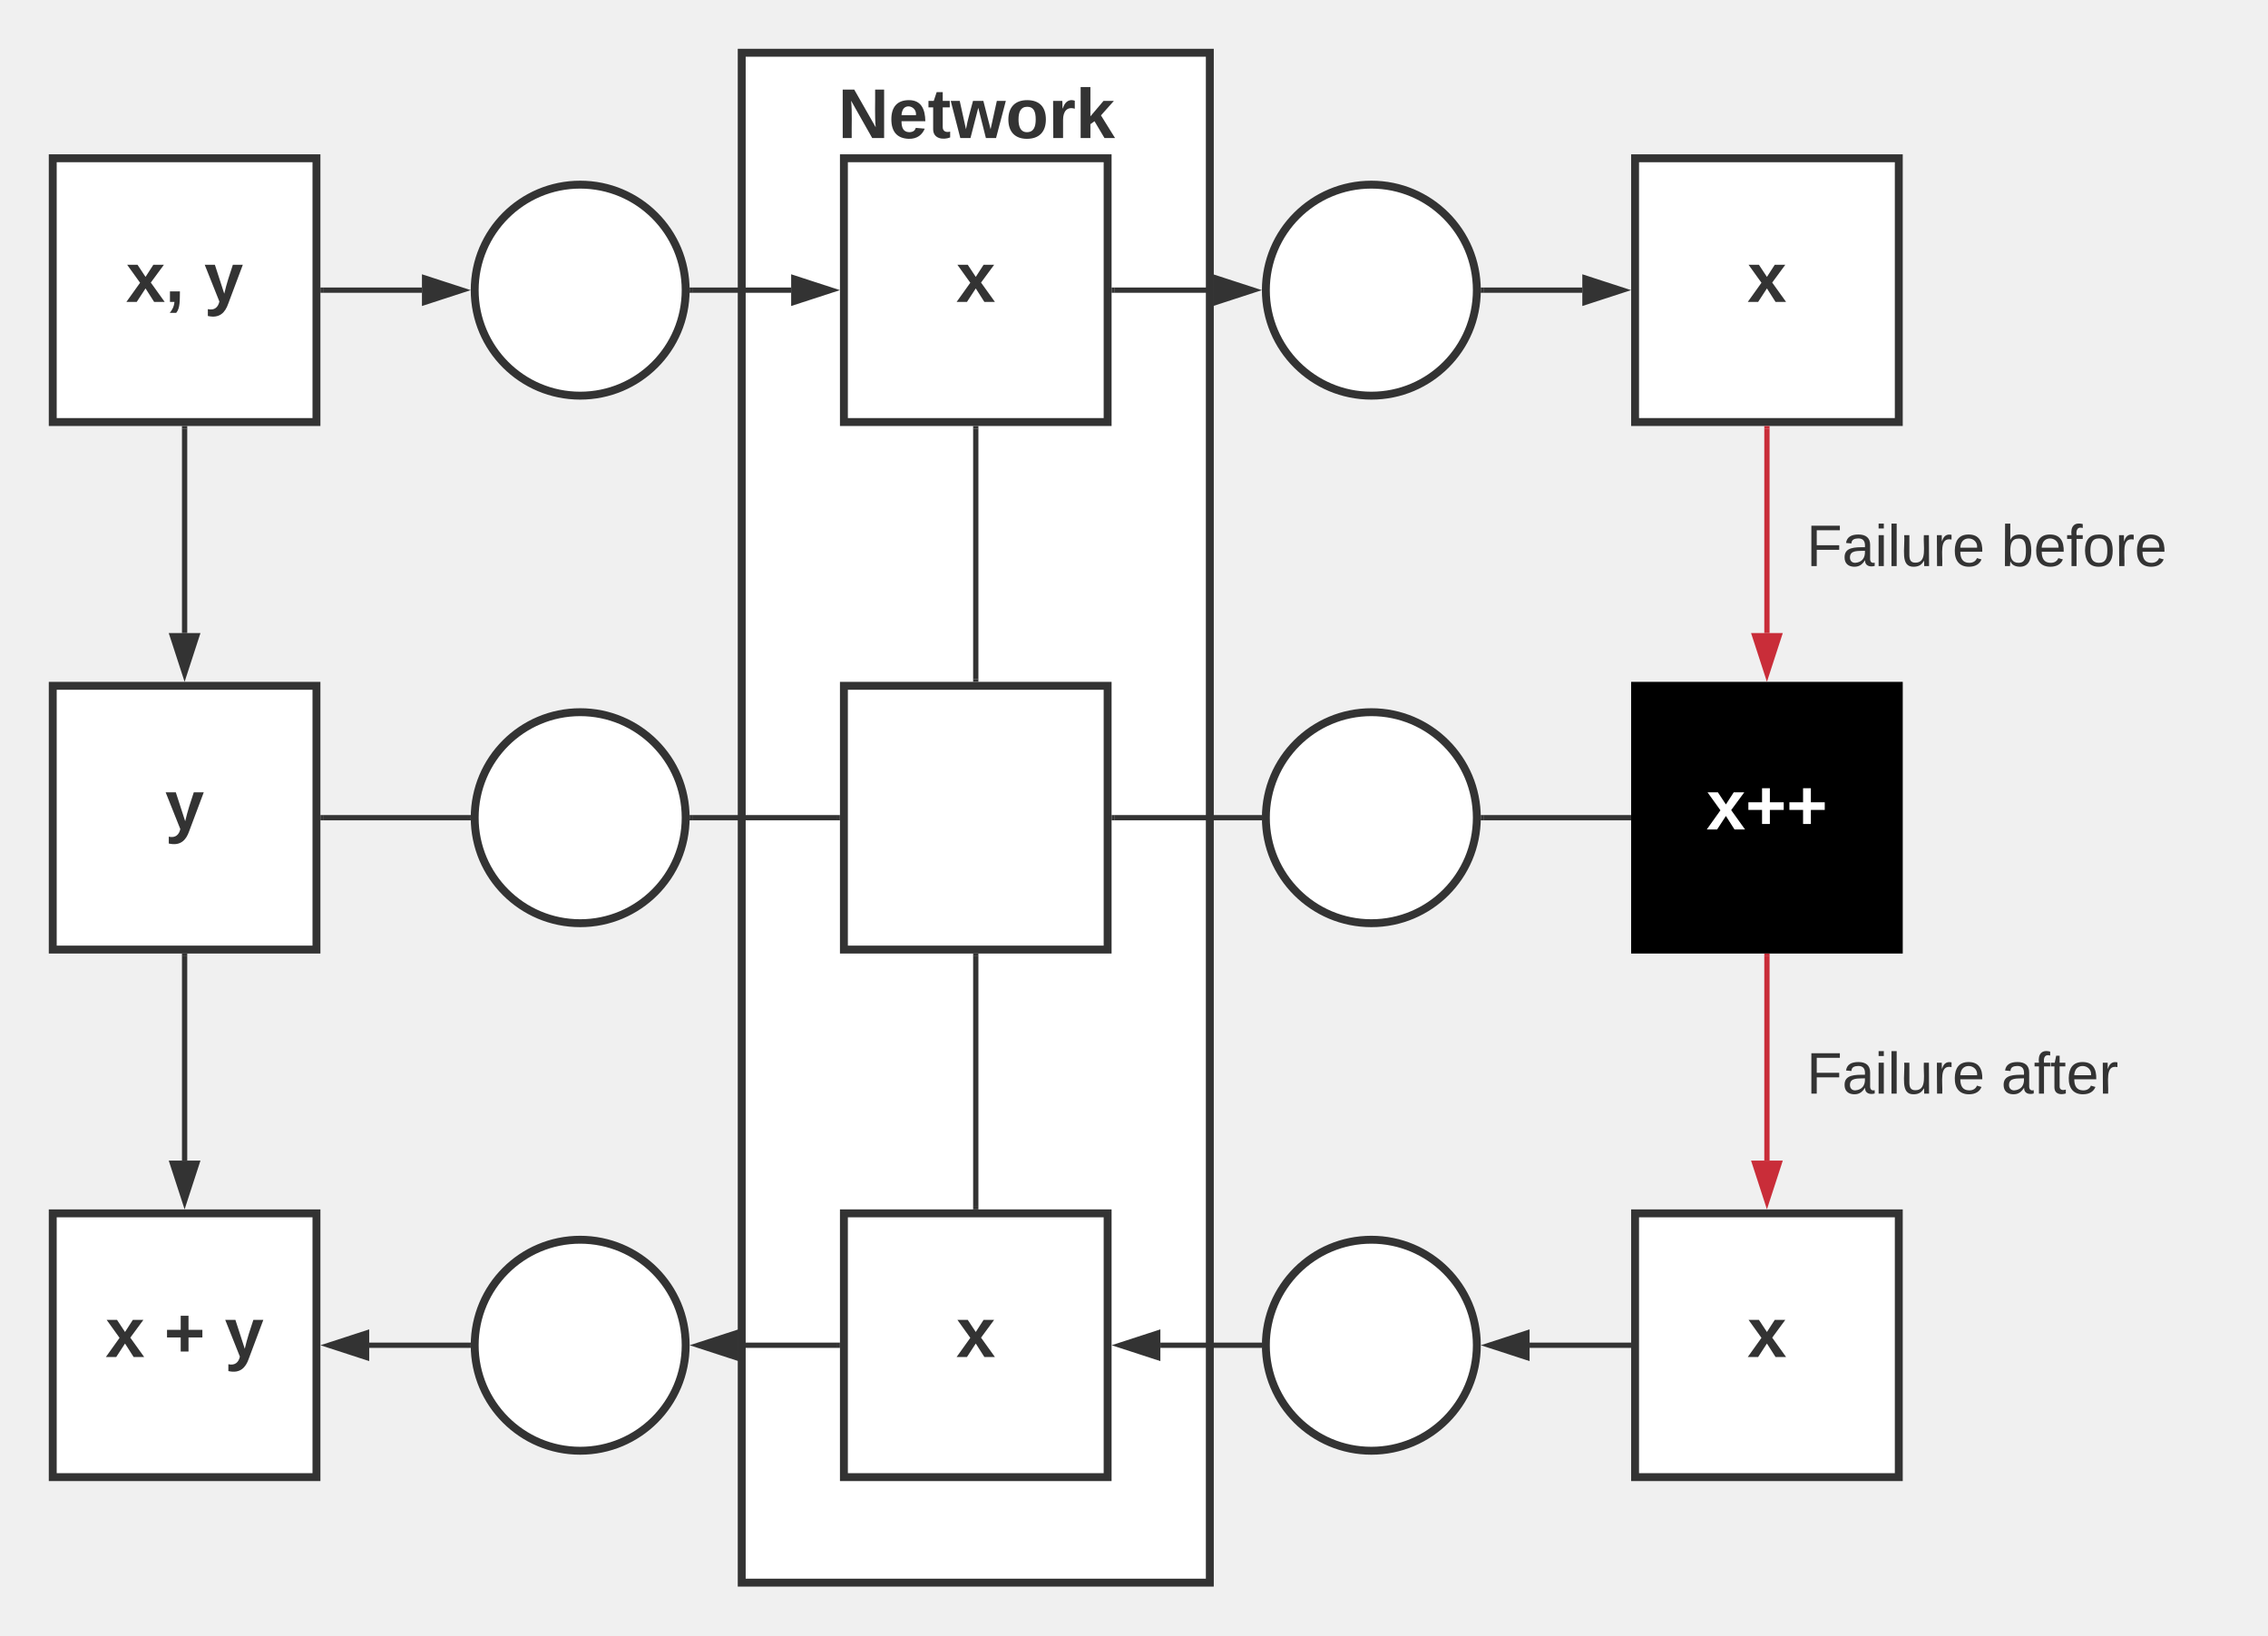
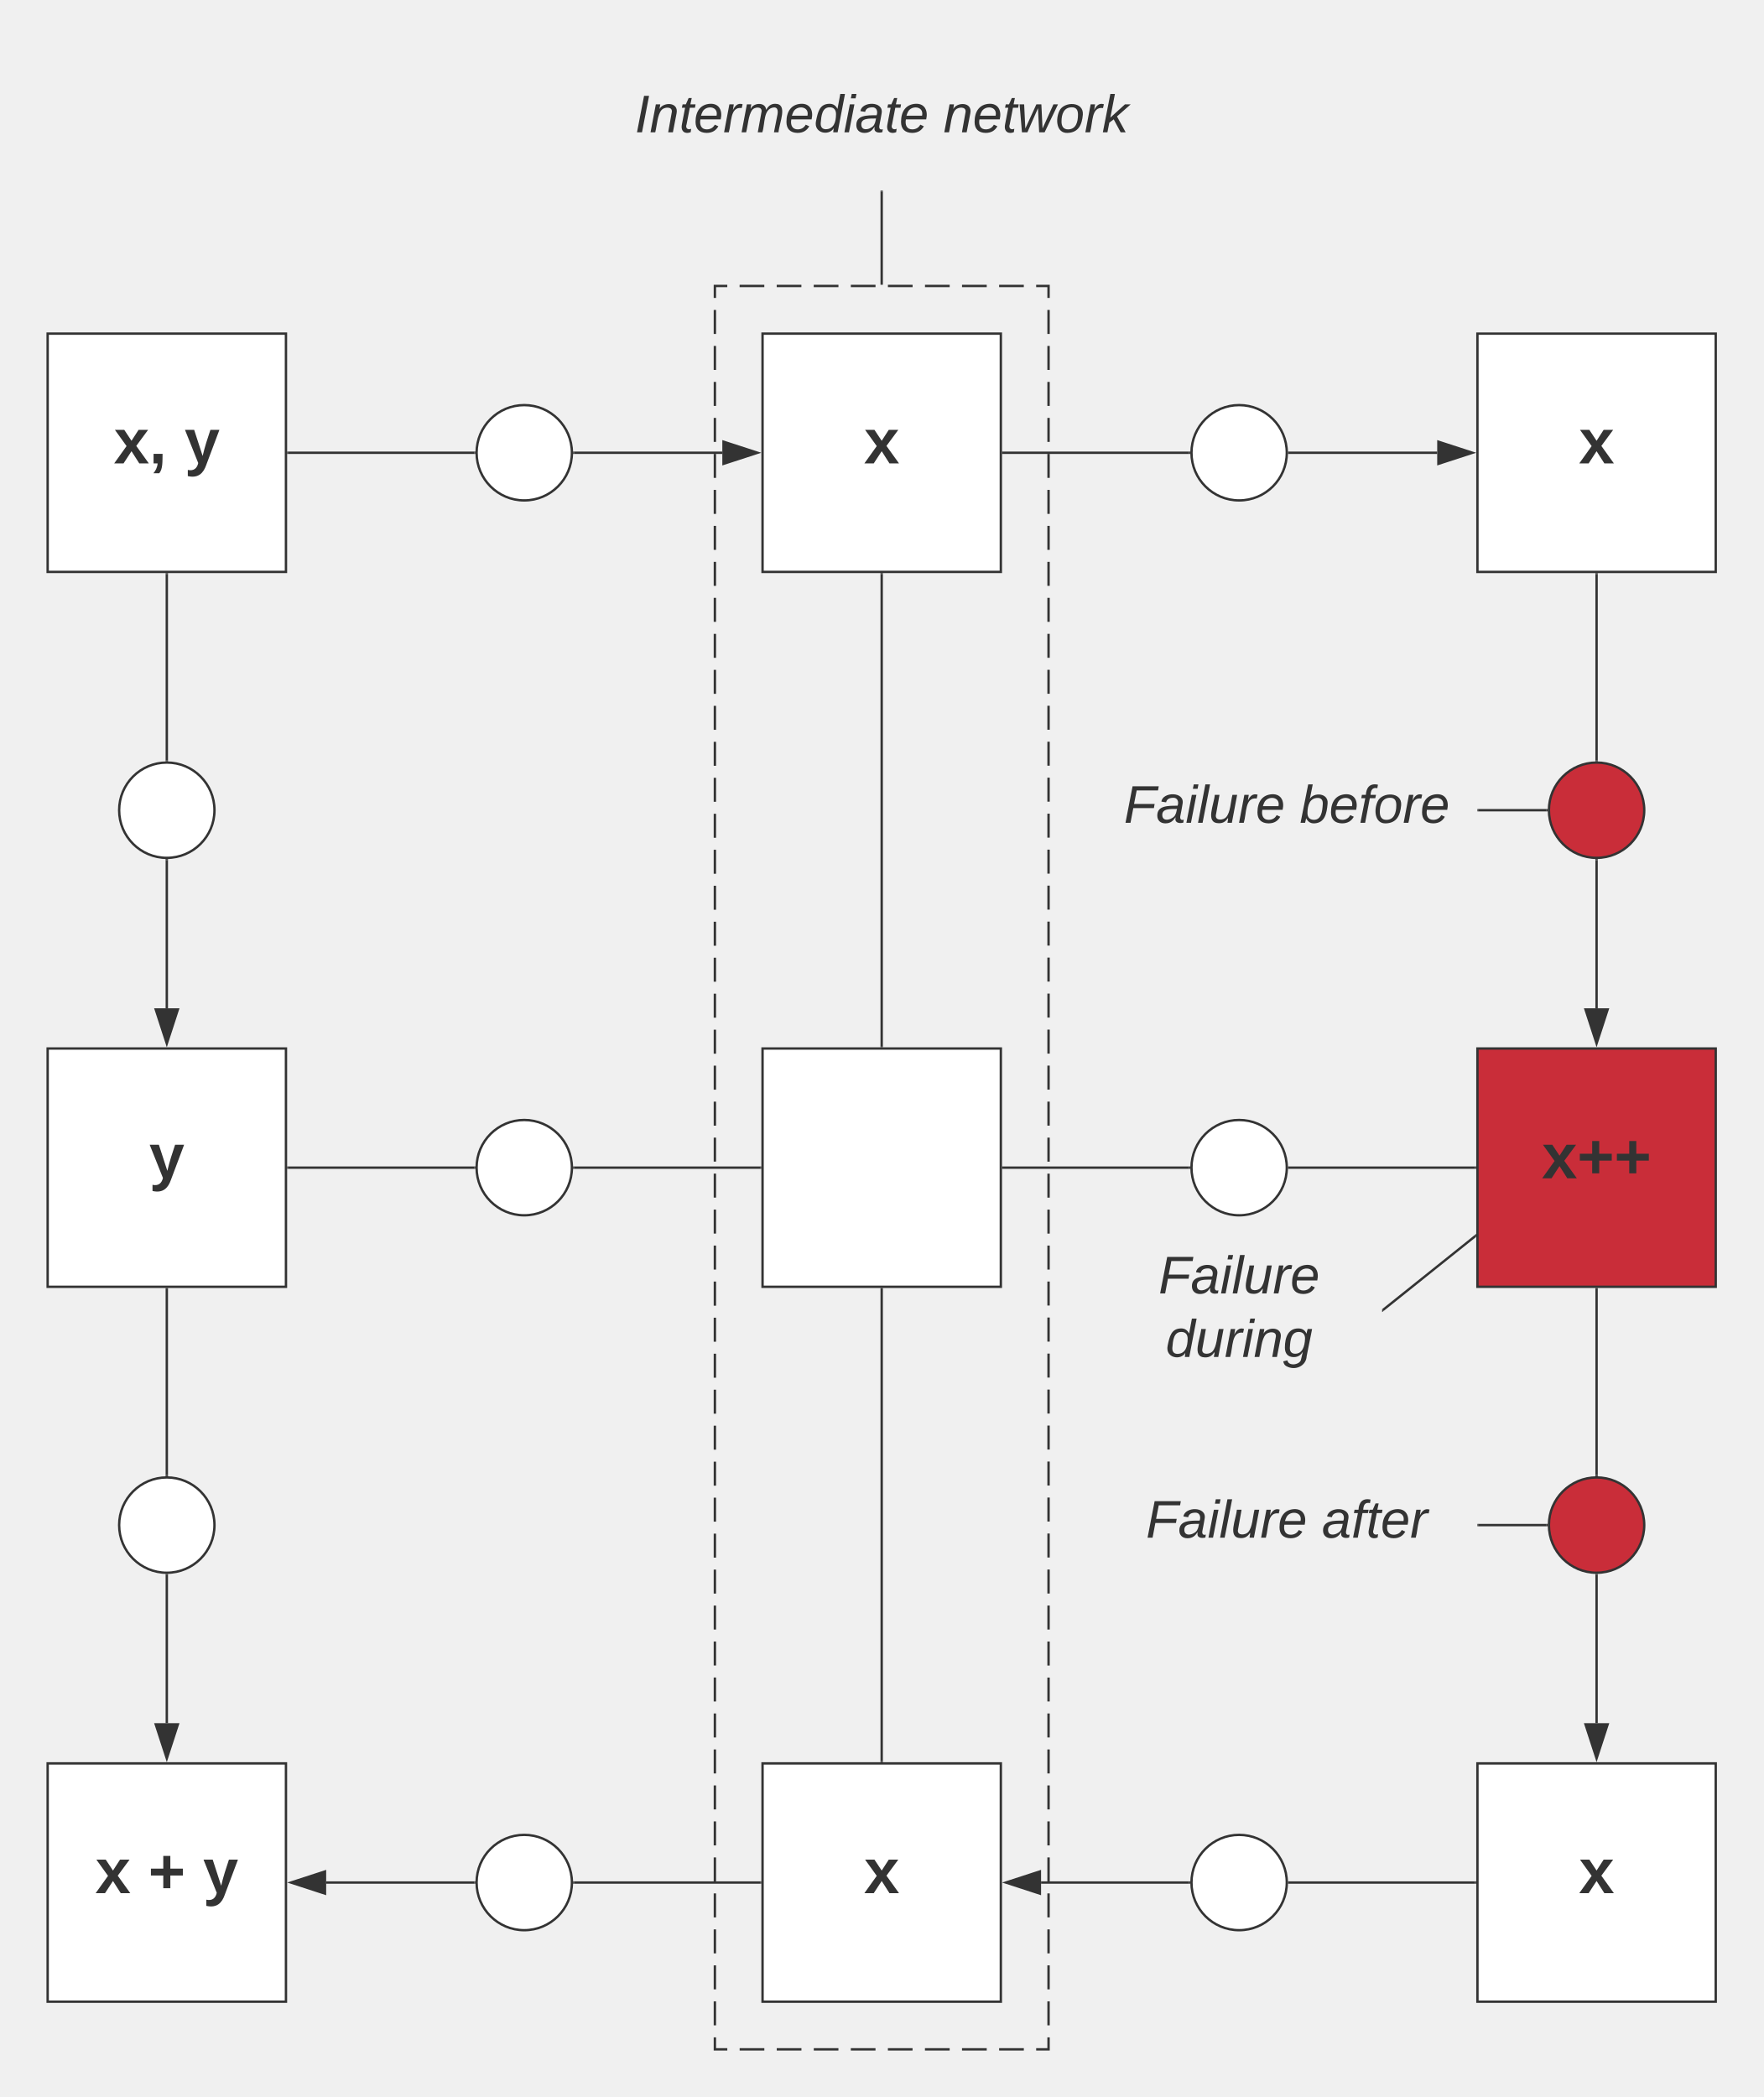
- <svg xmlns="http://www.w3.org/2000/svg" xmlns:ns1="lucid" xmlns:xlink="http://www.w3.org/1999/xlink" width="860" height="620">
-   <g transform="translate(-480 -340)" ns1:page-tab-id="0_0">
-     <path d="M761.25 360h177.5v580h-177.5z" stroke="#333" stroke-width="3" fill="#fff" />
-     <use xlink:href="#a" transform="matrix(1,0,0,1,772.25,371) translate(25.51852 21.33333)" />
-     <path d="M500 400h100v100H500z" stroke="#333" stroke-width="3" fill="#fff" />
-     <use xlink:href="#b" transform="matrix(1,0,0,1,505,405) translate(22.77778 49.45833)" />
-     <use xlink:href="#c" transform="matrix(1,0,0,1,505,405) translate(52.40741 49.45833)" />
-     <path d="M800 400h100v100H800z" stroke="#333" stroke-width="3" fill="#fff" />
-     <use xlink:href="#d" transform="matrix(1,0,0,1,805,405) translate(37.59259 49.45833)" />
-     <path d="M740 450c0 22.1-17.9 40-40 40s-40-17.9-40-40 17.9-40 40-40 40 17.9 40 40zM1100 400h100v100h-100z" stroke="#333" stroke-width="3" fill="#fff" />
-     <use xlink:href="#e" transform="matrix(1,0,0,1,1105,405) translate(37.59259 49.45833)" />
-     <path d="M800 600h100v100H800zM500 600h100v100H500z" stroke="#333" stroke-width="3" fill="#fff" />
-     <use xlink:href="#f" transform="matrix(1,0,0,1,505,605) translate(37.59259 49.45833)" />
-     <path d="M1100 600h100v100h-100z" stroke="#000" stroke-width="3" />
-     <use xlink:href="#g" transform="matrix(1,0,0,1,1105,605) translate(22.03704 49.45833)" />
-     <path d="M500 800h100v100H500z" stroke="#333" stroke-width="3" fill="#fff" />
-     <use xlink:href="#h" transform="matrix(1,0,0,1,505,805) translate(15 49.45833)" />
-     <use xlink:href="#i" transform="matrix(1,0,0,1,505,805) translate(37.22222 49.45833)" />
-     <use xlink:href="#j" transform="matrix(1,0,0,1,505,805) translate(60.18519 49.45833)" />
-     <path d="M800 800h100v100H800z" stroke="#333" stroke-width="3" fill="#fff" />
-     <use xlink:href="#d" transform="matrix(1,0,0,1,805,805) translate(37.59259 49.45833)" />
-     <path d="M1100 800h100v100h-100z" stroke="#333" stroke-width="3" fill="#fff" />
-     <use xlink:href="#d" transform="matrix(1,0,0,1,1105,805) translate(37.59259 49.45833)" />
-     <path d="M740 650c0 22.1-17.9 40-40 40s-40-17.9-40-40 17.9-40 40-40 40 17.9 40 40zM740 850c0 22.1-17.9 40-40 40s-40-17.9-40-40 17.9-40 40-40 40 17.9 40 40zM1040 450c0 22.1-17.9 40-40 40s-40-17.9-40-40 17.9-40 40-40 40 17.9 40 40zM1040 650c0 22.1-17.9 40-40 40s-40-17.9-40-40 17.9-40 40-40 40 17.9 40 40zM1040 850c0 22.1-17.9 40-40 40s-40-17.9-40-40 17.9-40 40-40 40 17.9 40 40z" stroke="#333" stroke-width="3" fill="#fff" />
-     <path d="M550 502.5V580" stroke="#333" stroke-width="2" fill="none" />
-     <path d="M551 502.53h-2v-1.03h2z" fill="#333" />
-     <path d="M550 595.26L545.36 581h9.28z" stroke="#333" stroke-width="2" fill="#333" />
-     <path d="M550 702.5V780" stroke="#333" stroke-width="2" fill="none" />
-     <path d="M551 702.53h-2v-1.03h2z" fill="#333" />
-     <path d="M550 795.26L545.36 781h9.28z" stroke="#333" stroke-width="2" fill="#333" />
-     <path d="M602.5 450H640" stroke="#333" stroke-width="2" fill="none" />
-     <path d="M602.53 451h-1.03v-2h1.03z" fill="#333" />
-     <path d="M655.26 450L641 454.64v-9.28z" stroke="#333" stroke-width="2" fill="#333" />
-     <path d="M742.5 450H780" stroke="#333" stroke-width="2" fill="none" />
-     <path d="M742.53 451h-1.1l.07-.98-.03-1.02h1.06z" fill="#333" />
-     <path d="M795.26 450L781 454.64v-9.28z" stroke="#333" stroke-width="2" fill="#333" />
-     <path d="M902.5 450H940" stroke="#333" stroke-width="2" fill="none" />
-     <path d="M902.53 451h-1.03v-2h1.03z" fill="#333" />
-     <path d="M955.26 450L941 454.64v-9.28z" stroke="#333" stroke-width="2" fill="#333" />
-     <path d="M1042.5 450h37.5" stroke="#333" stroke-width="2" fill="none" />
-     <path d="M1042.53 451h-1.1l.07-.98-.03-1.02h1.06z" fill="#333" />
-     <path d="M1095.26 450l-14.26 4.64v-9.28z" stroke="#333" stroke-width="2" fill="#333" />
-     <path d="M1150 502.5V580" stroke="#c92d39" stroke-width="2" fill="none" />
-     <path d="M1151 502.53h-2v-1.03h2z" fill="#c92d39" />
-     <path d="M1150 595.26l-4.64-14.26h9.28z" stroke="#c92d39" stroke-width="2" fill="#c92d39" />
-     <path d="M1150 702.5V780" stroke="#c92d39" stroke-width="2" fill="none" />
-     <path d="M1151 702.53h-2v-1.03h2z" fill="#c92d39" />
-     <path d="M1150 795.26l-4.64-14.26h9.28z" stroke="#c92d39" stroke-width="2" fill="#c92d39" />
-     <path d="M1097.5 850H1060" stroke="#333" stroke-width="2" fill="none" />
-     <path d="M1098.5 851h-1.03v-2h1.03z" fill="#333" />
-     <path d="M1044.74 850l14.26-4.64v9.28z" stroke="#333" stroke-width="2" fill="#333" />
-     <path d="M957.5 850H920" stroke="#333" stroke-width="2" fill="none" />
-     <path d="M958.5 849.98l.03 1.02h-1.06v-2h1.1z" fill="#333" />
-     <path d="M904.74 850l14.26-4.64v9.28z" stroke="#333" stroke-width="2" fill="#333" />
-     <path d="M797.5 850H760" stroke="#333" stroke-width="2" fill="none" />
-     <path d="M798.5 851h-1.03v-2h1.03z" fill="#333" />
-     <path d="M744.74 850l14.26-4.64v9.28z" stroke="#333" stroke-width="2" fill="#333" />
-     <path d="M657.5 850H620" stroke="#333" stroke-width="2" fill="none" />
-     <path d="M658.5 849.98l.03 1.02h-1.06v-2h1.1z" fill="#333" />
-     <path d="M604.74 850l14.26-4.64v9.28z" stroke="#333" stroke-width="2" fill="#333" />
-     <path d="M602.5 650h55" stroke="#333" stroke-width="2" fill="none" />
-     <path d="M602.53 651h-1.03v-2h1.03zM658.5 649.98l.03 1.02h-1.06v-2h1.1z" fill="#333" />
-     <path d="M742.5 650h55" stroke="#333" stroke-width="2" fill="none" />
-     <path d="M742.53 651h-1.1l.07-.98-.03-1.02h1.06zM798.5 651h-1.03v-2h1.03z" fill="#333" />
-     <path d="M850 597.5v-95" stroke="#333" stroke-width="2" fill="none" />
-     <path d="M851 598.5h-2v-1.03h2zM851 502.53h-2v-1.03h2z" fill="#333" />
-     <path d="M902.5 650h55" stroke="#333" stroke-width="2" fill="none" />
-     <path d="M902.53 651h-1.03v-2h1.03zM958.5 649.98l.03 1.02h-1.06v-2h1.1z" fill="#333" />
-     <path d="M1042.5 650h55" stroke="#333" stroke-width="2" fill="none" />
-     <path d="M1042.53 651h-1.1l.07-.98-.03-1.02h1.06zM1098.5 651h-1.03v-2h1.03z" fill="#333" />
-     <path d="M850 797.5v-95" stroke="#333" stroke-width="2" fill="none" />
-     <path d="M851 798.5h-2v-1.03h2zM851 702.53h-2v-1.03h2z" fill="#333" />
-     <path d="M1160 524.33c0-3.3 2.7-6 6-6h148c3.3 0 6 2.7 6 6v51.34c0 3.3-2.7 6-6 6h-148c-3.3 0-6-2.7-6-6z" stroke="#000" stroke-opacity="0" stroke-width="3" fill="#fff" fill-opacity="0" />
-     <use xlink:href="#k" transform="matrix(1,0,0,1,1165,523.3333) translate(0 31.27778)" />
-     <use xlink:href="#l" transform="matrix(1,0,0,1,1165,523.3333) translate(73.82716 31.27778)" />
-     <path d="M1160 724.33c0-3.3 2.7-6 6-6h128c3.3 0 6 2.7 6 6v51.34c0 3.3-2.7 6-6 6h-128c-3.3 0-6-2.7-6-6z" stroke="#000" stroke-opacity="0" stroke-width="3" fill="#fff" fill-opacity="0" />
+ <svg xmlns="http://www.w3.org/2000/svg" xmlns:ns1="lucid" xmlns:xlink="http://www.w3.org/1999/xlink" width="740" height="880">
+   <g transform="translate(-480 -260)" ns1:page-tab-id="0_0">
+     <path d="M780 380h140v740H780z" fill-opacity="0" />
+     <path d="M790.37 380h10.37m5.2 0h10.36m5.18 0h10.37m5.2 0h10.36m5.2 0h10.36m5.2 0h10.36m5.18 0h10.37m5.2 0h10.36m5.18 0h5.2v5.03m0 5.04v10.07m0 5.03v10.07m0 5.03v10.07m0 5.03v10.07m0 5.04v10.06m0 5.04v10.07m0 5.03v10.07m0 5.03v10.07m0 5.03v10.07m0 5.04v10.05m0 5.04v10.06m0 5.03v10.06m0 5.03v10.06m0 5.03v10.06m0 5.04v10.06m0 5.04v10.07m0 5.03v10.07m0 5.03v10.07m0 5.03v10.07m0 5.04v10.07m0 5.04v10.08m0 5.03v10.08m0 5.03v10.08m0 5.03v10.08m0 5.04v10.07m0 5.02v10.07m0 5.02v10.07m0 5.02v10.07m0 5.03V823m0 5.03v10.07m0 5.03v10.07m0 5.03v10.07m0 5.03v10.07m0 5.04v10.06m0 5.04v10.07m0 5.04v10.07m0 5.04v10.07m0 5.04v10.07m0 5.05V974m0 5.05v10.07m0 5.03v10.07m0 5.03v10.07m0 5.03v10.07m0 5.04v10.06m0 5.04v10.07m0 5.03v10.07m0 5.03v10.07m0 5.03v10.07m0 5.04v5.03h-5.2m-5.17 0h-10.37m-5.2 0H883.7m-5.18 0h-10.37m-5.2 0H852.6m-5.2 0h-10.36m-5.2 0H821.5m-5.18 0h-10.37m-5.2 0h-10.36m-5.18 0H780v-5.03m0-5.04v-10.07m0-5.03v-10.07m0-5.03v-10.07m0-5.03v-10.07m0-5.04v-10.06m0-5.04v-10.07m0-5.03v-10.07m0-5.03v-10.07m0-5.03v-10.07m0-5.04v-10.05m0-5.04v-10.06m0-5.03v-10.06m0-5.03v-10.06m0-5.03v-10.06m0-5.04v-10.06m0-5.04v-10.07m0-5.03v-10.07m0-5.03v-10.07m0-5.03v-10.07m0-5.04v-10.07m0-5.04V797.8m0-5.03V782.7m0-5.03V767.6m0-5.03V752.5m0-5.04V737.4m0-5.02V722.3m0-5.02V707.2m0-5.02V692.1m0-5.03V677m0-5.03V661.9m0-5.03V646.8m0-5.03V631.7m0-5.03V616.6m0-5.04V601.5m0-5.04V586.4m0-5.04V571.3m0-5.04V556.2m0-5.04V541.1m0-5.05V526m0-5.05v-10.07m0-5.03v-10.07m0-5.03v-10.07m0-5.03v-10.07m0-5.04v-10.06m0-5.04v-10.07m0-5.03v-10.07m0-5.03v-10.07m0-5.03v-10.07m0-5.04V380h5.2" stroke="#333" fill="none" />
+     <path d="M500 400h100v100H500z" stroke="#333" fill="#fff" />
+     <use xlink:href="#a" transform="matrix(1,0,0,1,505,405) translate(22.77778 49.45833)" />
+     <use xlink:href="#b" transform="matrix(1,0,0,1,505,405) translate(52.40741 49.45833)" />
+     <path d="M800 400h100v100H800z" stroke="#333" fill="#fff" />
+     <use xlink:href="#c" transform="matrix(1,0,0,1,805,405) translate(37.59259 49.45833)" />
+     <path d="M720 450c0 11.05-8.95 20-20 20s-20-8.95-20-20 8.95-20 20-20 20 8.95 20 20zM1100 400h100v100h-100z" stroke="#333" fill="#fff" />
+     <use xlink:href="#d" transform="matrix(1,0,0,1,1105,405) translate(37.59259 49.45833)" />
+     <path d="M800 700h100v100H800zM500 700h100v100H500z" stroke="#333" fill="#fff" />
+     <use xlink:href="#e" transform="matrix(1,0,0,1,505,705) translate(37.59259 49.45833)" />
+     <path d="M1100 700h100v100h-100z" stroke="#333" fill="#c92d39" />
+     <use xlink:href="#f" transform="matrix(1,0,0,1,1105,705) translate(22.03704 49.45833)" />
+     <path d="M500 1000h100v100H500z" stroke="#333" fill="#fff" />
+     <use xlink:href="#g" transform="matrix(1,0,0,1,505,1005) translate(15 49.45833)" />
+     <use xlink:href="#h" transform="matrix(1,0,0,1,505,1005) translate(37.22222 49.45833)" />
+     <use xlink:href="#i" transform="matrix(1,0,0,1,505,1005) translate(60.18519 49.45833)" />
+     <path d="M800 1000h100v100H800z" stroke="#333" fill="#fff" />
+     <use xlink:href="#c" transform="matrix(1,0,0,1,805,1005) translate(37.59259 49.45833)" />
+     <path d="M1100 1000h100v100h-100z" stroke="#333" fill="#fff" />
+     <use xlink:href="#c" transform="matrix(1,0,0,1,1105,1005) translate(37.59259 49.45833)" />
+     <path d="M550 501v78" stroke="#333" fill="none" />
+     <path d="M550.5 501h-1v-.5h1M550.5 579.56l-.48-.06-.52.02V579h1" fill="#333" />
+     <path d="M550 621v62.12" stroke="#333" fill="none" />
+     <path d="M549.98 620.5l.52-.02v.53h-1v-.56" fill="#333" />
+     <path d="M550 697.88l-4.64-14.26h9.28z" stroke="#333" fill="#333" />
+     <path d="M550 921v62.12" stroke="#333" fill="none" />
+     <path d="M549.98 920.5l.52-.02v.53h-1v-.56" fill="#333" />
+     <path d="M550 997.88l-4.64-14.26h9.28z" stroke="#333" fill="#333" />
+     <path d="M550 801v78" stroke="#333" fill="none" />
+     <path d="M550.5 801h-1v-.5h1M550.5 879.56l-.48-.06-.52.02V879h1" fill="#333" />
+     <path d="M601 450h78" stroke="#333" fill="none" />
+     <path d="M601 450.5h-.5v-1h.5M679.5 449.98l.02.52H679v-1h.56" fill="#333" />
+     <path d="M721 450h62.12" stroke="#333" fill="none" />
+     <path d="M721 450.5h-.56l.06-.48-.02-.52h.53" fill="#333" />
+     <path d="M797.88 450l-14.26 4.64v-9.28z" stroke="#333" fill="#333" />
+     <path d="M901 450h78" stroke="#333" fill="none" />
+     <path d="M901 450.5h-.5v-1h.5M979.5 449.98l.02.52H979v-1h.56" fill="#333" />
+     <path d="M1021 450h62.12" stroke="#333" fill="none" />
+     <path d="M1021 450.5h-.56l.06-.48-.02-.52h.53" fill="#333" />
+     <path d="M1097.88 450l-14.26 4.64v-9.28z" stroke="#333" fill="#333" />
+     <path d="M1150 621v62.12" stroke="#333" fill="none" />
+     <path d="M1149.98 620.5l.52-.02v.53h-1v-.56" fill="#333" />
+     <path d="M1150 697.88l-4.64-14.26h9.28z" stroke="#333" fill="#333" />
+     <path d="M1150 501v78" stroke="#333" fill="none" />
+     <path d="M1150.5 501h-1v-.5h1M1150.5 579.56l-.48-.06-.52.02V579h1" fill="#333" />
+     <path d="M1150 921v62.12" stroke="#333" fill="none" />
+     <path d="M1149.98 920.5l.52-.02v.53h-1v-.56" fill="#333" />
+     <path d="M1150 997.88l-4.64-14.26h9.28z" stroke="#333" fill="#333" />
+     <path d="M1150 801v78" stroke="#333" fill="none" />
+     <path d="M1150.5 801h-1v-.5h1M1150.5 879.56l-.48-.06-.52.02V879h1" fill="#333" />
+     <path d="M1099 1050h-78" stroke="#333" fill="none" />
+     <path d="M1099.5 1050.5h-.5v-1h.5M1021 1050.5h-.56l.06-.48-.02-.52h.53" fill="#333" />
+     <path d="M979 1050h-62.12" stroke="#333" fill="none" />
+     <path d="M979.5 1049.98l.02.52H979v-1h.56" fill="#333" />
+     <path d="M902.12 1050l14.26-4.64v9.28z" stroke="#333" fill="#333" />
+     <path d="M799 1050h-78" stroke="#333" fill="none" />
+     <path d="M799.5 1050.5h-.5v-1h.5M721 1050.5h-.56l.06-.48-.02-.52h.53" fill="#333" />
+     <path d="M679 1050h-62.12" stroke="#333" fill="none" />
+     <path d="M679.5 1049.98l.02.52H679v-1h.56" fill="#333" />
+     <path d="M602.12 1050l14.26-4.64v9.28z" stroke="#333" fill="#333" />
+     <path d="M601 750h78" stroke="#333" fill="none" />
+     <path d="M601 750.5h-.5v-1h.5M679.5 749.98l.02.52H679v-1h.56" fill="#333" />
+     <path d="M721 750h78" stroke="#333" fill="none" />
+     <path d="M721 750.5h-.56l.06-.48-.02-.52h.53M799.5 750.5h-.5v-1h.5" fill="#333" />
+     <path d="M850 699V501" stroke="#333" fill="none" />
+     <path d="M850.5 699.5h-1v-.5h1M850.5 501h-1v-.5h1" fill="#333" />
+     <path d="M901 750h78" stroke="#333" fill="none" />
+     <path d="M901 750.5h-.5v-1h.5M979.5 749.98l.02.52H979v-1h.56" fill="#333" />
+     <path d="M1021 750h78" stroke="#333" fill="none" />
+     <path d="M1021 750.5h-.56l.06-.48-.02-.52h.53M1099.5 750.5h-.5v-1h.5" fill="#333" />
+     <path d="M850 999V801" stroke="#333" fill="none" />
+     <path d="M850.5 999.5h-1v-.5h1M850.5 801h-1v-.5h1" fill="#333" />
+     <path d="M940 570h160v60H940z" stroke="#000" stroke-opacity="0" stroke-width="3" fill="#fff" fill-opacity="0" />
+     <use xlink:href="#j" transform="matrix(1,0,0,1,945,575) translate(6.635802 30.27778)" />
+     <use xlink:href="#k" transform="matrix(1,0,0,1,945,575) translate(80.46296 30.27778)" />
+     <path d="M940 870h160v60H940z" stroke="#000" stroke-opacity="0" stroke-width="3" fill="#fff" fill-opacity="0" />
+     <use xlink:href="#j" transform="matrix(1,0,0,1,945,875) translate(15.89506 30.27778)" />
+     <use xlink:href="#l" transform="matrix(1,0,0,1,945,875) translate(89.72222 30.27778)" />
+     <path d="M1020 450c0 11.05-8.95 20-20 20s-20-8.95-20-20 8.95-20 20-20 20 8.95 20 20zM720 750c0 11.05-8.95 20-20 20s-20-8.95-20-20 8.95-20 20-20 20 8.95 20 20zM720 1050c0 11.05-8.95 20-20 20s-20-8.95-20-20 8.95-20 20-20 20 8.95 20 20zM570 600c0 11.05-8.95 20-20 20s-20-8.95-20-20 8.95-20 20-20 20 8.95 20 20zM570 900c0 11.05-8.95 20-20 20s-20-8.95-20-20 8.95-20 20-20 20 8.95 20 20zM1020 750c0 11.05-8.95 20-20 20s-20-8.95-20-20 8.95-20 20-20 20 8.95 20 20zM1020 1050c0 11.05-8.95 20-20 20s-20-8.95-20-20 8.95-20 20-20 20 8.95 20 20z" stroke="#333" fill="#fff" />
+     <path d="M1170 900c0 11.05-8.95 20-20 20s-20-8.95-20-20 8.95-20 20-20 20 8.95 20 20zM1170 600c0 11.05-8.95 20-20 20s-20-8.95-20-20 8.95-20 20-20 20 8.95 20 20z" stroke="#333" fill="#c92d39" />
+     <path d="M1100.5 600h28.5" stroke="#333" fill="none" />
+     <path d="M1100.5 600.5h-.5v-1h.5M1129.5 599.98l.02.52h-.53v-1h.56" fill="#333" />
+     <path d="M1100.5 900h28.5" stroke="#333" fill="none" />
+     <path d="M1100.5 900.5h-.5v-1h.5M1129.5 899.98l.02.52h-.53v-1h.56" fill="#333" />
+     <path d="M740 280h220v60H740z" stroke="#000" stroke-opacity="0" stroke-width="3" fill="#fff" fill-opacity="0" />
+     <use xlink:href="#m" transform="matrix(1,0,0,1,745,285) translate(1.450617 30.52778)" />
+     <use xlink:href="#n" transform="matrix(1,0,0,1,745,285) translate(130.8951 30.52778)" />
+     <path d="M850 340.5V379" stroke="#333" fill="none" />
+     <path d="M850.5 340.5h-1v-.5h1M850.5 379.5h-1v-.5h1" fill="#333" />
+     <path d="M940 780h120v60H940z" stroke="#000" stroke-opacity="0" stroke-width="3" fill="#fff" fill-opacity="0" />
    <g>
-       <use xlink:href="#k" transform="matrix(1,0,0,1,1165,723.3333) translate(0 31.27778)" />
-       <use xlink:href="#m" transform="matrix(1,0,0,1,1165,723.3333) translate(73.82716 31.27778)" />
+       <use xlink:href="#o" transform="matrix(1,0,0,1,945,785) translate(21.17284 17.77778)" />
+       <use xlink:href="#p" transform="matrix(1,0,0,1,945,785) translate(24.19753 44.44444)" />
    </g>
+     <path d="M1060.4 809.7l38.7-30.98" stroke="#333" fill="none" />
+     <path d="M1060.7 810.07l-.7.57v-1.28l.1-.07M1099.5 779.05l-.1.07-.6-.78.7-.57" fill="#333" />
    <defs>
-       <path fill="#333" d="M175 0L67-191c6 58 2 128 3 191H24v-248h59L193-55c-6-58-2-129-3-193h46V0h-61" id="n" />
-       <path fill="#333" d="M185-48c-13 30-37 53-82 52C43 2 14-33 14-96s30-98 90-98c62 0 83 45 84 108H66c0 31 8 55 39 56 18 0 30-7 34-22zm-45-69c5-46-57-63-70-21-2 6-4 13-4 21h74" id="o" />
-       <path fill="#333" d="M115-3C79 11 28 4 28-45v-112H4v-33h27l15-45h31v45h36v33H77v99c-1 23 16 31 38 25v30" id="p" />
-       <path fill="#333" d="M231 0h-52l-39-155L100 0H48L-1-190h46L77-45c9-52 24-97 36-145h53l37 145 32-145h46" id="q" />
-       <path fill="#333" d="M110-194c64 0 96 36 96 99 0 64-35 99-97 99-61 0-95-36-95-99 0-62 34-99 96-99zm-1 164c35 0 45-28 45-65 0-40-10-65-43-65-34 0-45 26-45 65 0 36 10 65 43 65" id="r" />
-       <path fill="#333" d="M135-150c-39-12-60 13-60 57V0H25l-1-190h47c2 13-1 29 3 40 6-28 27-53 61-41v41" id="s" />
-       <path fill="#333" d="M147 0L96-86 75-71V0H25v-261h50v150l67-79h53l-66 74L201 0h-54" id="t" />
+       <path fill="#333" d="M144 0l-44-69L55 0H2l70-98-66-92h53l41 62 40-62h54l-67 91 71 99h-54" id="q" />
+       <path fill="#333" d="M76-54c-1 42 2 86-19 110H24C36 42 46 24 48 0H25v-54h51" id="r" />
      <g id="a">
-         <use transform="matrix(0.07407407,0,0,0.07407407,0,0)" xlink:href="#n" />
-         <use transform="matrix(0.07407407,0,0,0.07407407,19.18519,0)" xlink:href="#o" />
-         <use transform="matrix(0.07407407,0,0,0.07407407,34,0)" xlink:href="#p" />
-         <use transform="matrix(0.07407407,0,0,0.07407407,42.81481,0)" xlink:href="#q" />
-         <use transform="matrix(0.07407407,0,0,0.07407407,63.55556,0)" xlink:href="#r" />
-         <use transform="matrix(0.07407407,0,0,0.07407407,79.77778,0)" xlink:href="#s" />
-         <use transform="matrix(0.07407407,0,0,0.07407407,90.14815,0)" xlink:href="#t" />
-       </g>
-       <path fill="#333" d="M144 0l-44-69L55 0H2l70-98-66-92h53l41 62 40-62h54l-67 91 71 99h-54" id="u" />
-       <path fill="#333" d="M76-54c-1 42 2 86-19 110H24C36 42 46 24 48 0H25v-54h51" id="v" />
-       <g id="b">
-         <use transform="matrix(0.07407407,0,0,0.07407407,0,0)" xlink:href="#u" />
-         <use transform="matrix(0.07407407,0,0,0.07407407,14.81481,0)" xlink:href="#v" />
-       </g>
-       <path fill="#333" d="M123 10C108 53 80 86 19 72V37c35 8 53-11 59-39L3-190h52l48 148c12-52 28-100 44-148h51" id="w" />
-       <use transform="matrix(0.07407407,0,0,0.07407407,0,0)" xlink:href="#w" id="c" />
-       <use transform="matrix(0.07407407,0,0,0.07407407,0,0)" xlink:href="#u" id="d" />
-       <use transform="matrix(0.07407407,0,0,0.07407407,0,0)" xlink:href="#u" id="e" />
-       <use transform="matrix(0.07407407,0,0,0.07407407,0,0)" xlink:href="#w" id="f" />
-       <path fill="#fff" d="M144 0l-44-69L55 0H2l70-98-66-92h53l41 62 40-62h54l-67 91 71 99h-54" id="x" />
-       <path fill="#fff" d="M125-100v72H85v-72H15v-39h70v-72h40v72h71v39h-71" id="y" />
-       <g id="g">
-         <use transform="matrix(0.07407407,0,0,0.07407407,0,0)" xlink:href="#x" />
-         <use transform="matrix(0.07407407,0,0,0.07407407,14.81481,0)" xlink:href="#y" />
-         <use transform="matrix(0.07407407,0,0,0.07407407,30.37037,0)" xlink:href="#y" />
-       </g>
-       <use transform="matrix(0.07407407,0,0,0.07407407,0,0)" xlink:href="#u" id="h" />
-       <path fill="#333" d="M125-100v72H85v-72H15v-39h70v-72h40v72h71v39h-71" id="z" />
-       <use transform="matrix(0.07407407,0,0,0.07407407,0,0)" xlink:href="#z" id="i" />
-       <use transform="matrix(0.07407407,0,0,0.07407407,0,0)" xlink:href="#w" id="j" />
-       <path fill="#333" d="M63-220v92h138v28H63V0H30v-248h175v28H63" id="A" />
-       <path fill="#333" d="M141-36C126-15 110 5 73 4 37 3 15-17 15-53c-1-64 63-63 125-63 3-35-9-54-41-54-24 1-41 7-42 31l-33-3c5-37 33-52 76-52 45 0 72 20 72 64v82c-1 20 7 32 28 27v20c-31 9-61-2-59-35zM48-53c0 20 12 33 32 33 41-3 63-29 60-74-43 2-92-5-92 41" id="B" />
-       <path fill="#333" d="M24-231v-30h32v30H24zM24 0v-190h32V0H24" id="C" />
-       <path fill="#333" d="M24 0v-261h32V0H24" id="D" />
-       <path fill="#333" d="M84 4C-5 8 30-112 23-190h32v120c0 31 7 50 39 49 72-2 45-101 50-169h31l1 190h-30c-1-10 1-25-2-33-11 22-28 36-60 37" id="E" />
-       <path fill="#333" d="M114-163C36-179 61-72 57 0H25l-1-190h30c1 12-1 29 2 39 6-27 23-49 58-41v29" id="F" />
-       <path fill="#333" d="M100-194c63 0 86 42 84 106H49c0 40 14 67 53 68 26 1 43-12 49-29l28 8c-11 28-37 45-77 45C44 4 14-33 15-96c1-61 26-98 85-98zm52 81c6-60-76-77-97-28-3 7-6 17-6 28h103" id="G" />
+         <use transform="matrix(0.07407407,0,0,0.07407407,0,0)" xlink:href="#q" />
+         <use transform="matrix(0.07407407,0,0,0.07407407,14.81481,0)" xlink:href="#r" />
+       </g>
+       <path fill="#333" d="M123 10C108 53 80 86 19 72V37c35 8 53-11 59-39L3-190h52l48 148c12-52 28-100 44-148h51" id="s" />
+       <use transform="matrix(0.07407407,0,0,0.07407407,0,0)" xlink:href="#s" id="b" />
+       <use transform="matrix(0.07407407,0,0,0.07407407,0,0)" xlink:href="#q" id="c" />
+       <use transform="matrix(0.07407407,0,0,0.07407407,0,0)" xlink:href="#q" id="d" />
+       <use transform="matrix(0.07407407,0,0,0.07407407,0,0)" xlink:href="#s" id="e" />
+       <path fill="#333" d="M125-100v72H85v-72H15v-39h70v-72h40v72h71v39h-71" id="t" />
+       <g id="f">
+         <use transform="matrix(0.07407407,0,0,0.07407407,0,0)" xlink:href="#q" />
+         <use transform="matrix(0.07407407,0,0,0.07407407,14.81481,0)" xlink:href="#t" />
+         <use transform="matrix(0.07407407,0,0,0.07407407,30.37037,0)" xlink:href="#t" />
+       </g>
+       <use transform="matrix(0.07407407,0,0,0.07407407,0,0)" xlink:href="#q" id="g" />
+       <use transform="matrix(0.07407407,0,0,0.07407407,0,0)" xlink:href="#t" id="h" />
+       <use transform="matrix(0.07407407,0,0,0.07407407,0,0)" xlink:href="#s" id="i" />
+       <path fill="#333" d="M87-220l-18 92h140l-5 28H64L45 0H11l48-248h178l-5 28H87" id="u" />
+       <path fill="#333" d="M165-48c-4 18 1 34 23 27l-3 20c-29 8-62 0-52-35h-2C116-14 99 4 63 4 30 4 8-16 8-49c0-68 71-67 138-67 10-26 0-56-31-54-26 1-42 9-47 31l-32-5c8-67 160-71 144 15-5 28-9 54-15 81zM42-50c3 52 80 24 89-6 7-12 7-24 11-38-47 1-103-4-100 44" id="v" />
+       <path fill="#333" d="M50-231l6-30h32l-6 30H50zM6 0l37-190h31L37 0H6" id="w" />
+       <path fill="#333" d="M6 0l50-261h32L37 0H6" id="x" />
+       <path fill="#333" d="M67 3c-93-2-31-127-26-193h32L48-50c-3 39 53 32 70 12 30-34 30-101 43-152h32L157 0h-30c1-10 6-24 4-33-14 20-29 37-64 36" id="y" />
+       <path fill="#333" d="M66-151c12-25 30-51 66-40l-6 26C45-176 58-65 38 0H6l36-190h30" id="z" />
+       <path fill="#333" d="M111-194c62-3 86 47 72 106H45c-7 38 6 69 45 68 27-1 43-14 53-32l24 11C152-15 129 4 87 4 38 3 12-23 12-71c0-70 32-119 99-123zm44 81c14-66-71-72-95-28-4 8-8 17-11 28h106" id="A" />
+       <g id="j">
+         <use transform="matrix(0.0617284,0,0,0.0617284,0,0)" xlink:href="#u" />
+         <use transform="matrix(0.0617284,0,0,0.0617284,13.51852,0)" xlink:href="#v" />
+         <use transform="matrix(0.0617284,0,0,0.0617284,25.8642,0)" xlink:href="#w" />
+         <use transform="matrix(0.0617284,0,0,0.0617284,30.74074,0)" xlink:href="#x" />
+         <use transform="matrix(0.0617284,0,0,0.0617284,35.61728,0)" xlink:href="#y" />
+         <use transform="matrix(0.0617284,0,0,0.0617284,47.96296,0)" xlink:href="#z" />
+         <use transform="matrix(0.0617284,0,0,0.0617284,55.30864,0)" xlink:href="#A" />
+       </g>
+       <path fill="#333" d="M68-162c25-46 127-43 121 31C183-60 169 1 98 4 69 5 53-11 43-31L36 0H5l52-261h31zm88 36c2-27-9-43-34-43-55 0-70 51-70 103 0 29 15 45 43 46 52 0 58-58 61-106" id="B" />
+       <path fill="#333" d="M76-167L44 0H12l33-167H18l4-23h27c3-47 25-81 82-69l-4 24c-35-8-44 15-46 45h37l-5 23H76" id="C" />
+       <path fill="#333" d="M30-147c31-64 166-65 159 27C183-49 158 1 86 4 9 8 1-88 30-147zM88-20c53 0 68-48 68-100 0-31-11-51-44-50-52 1-68 46-68 97 0 32 13 53 44 53" id="D" />
      <g id="k">
-         <use transform="matrix(0.0617284,0,0,0.0617284,0,0)" xlink:href="#A" />
-         <use transform="matrix(0.0617284,0,0,0.0617284,13.51852,0)" xlink:href="#B" />
-         <use transform="matrix(0.0617284,0,0,0.0617284,25.8642,0)" xlink:href="#C" />
-         <use transform="matrix(0.0617284,0,0,0.0617284,30.74074,0)" xlink:href="#D" />
-         <use transform="matrix(0.0617284,0,0,0.0617284,35.61728,0)" xlink:href="#E" />
-         <use transform="matrix(0.0617284,0,0,0.0617284,47.96296,0)" xlink:href="#F" />
-         <use transform="matrix(0.0617284,0,0,0.0617284,55.30864,0)" xlink:href="#G" />
-       </g>
-       <path fill="#333" d="M115-194c53 0 69 39 70 98 0 66-23 100-70 100C84 3 66-7 56-30L54 0H23l1-261h32v101c10-23 28-34 59-34zm-8 174c40 0 45-34 45-75 0-40-5-75-45-74-42 0-51 32-51 76 0 43 10 73 51 73" id="H" />
-       <path fill="#333" d="M101-234c-31-9-42 10-38 44h38v23H63V0H32v-167H5v-23h27c-7-52 17-82 69-68v24" id="I" />
-       <path fill="#333" d="M100-194c62-1 85 37 85 99 1 63-27 99-86 99S16-35 15-95c0-66 28-99 85-99zM99-20c44 1 53-31 53-75 0-43-8-75-51-75s-53 32-53 75 10 74 51 75" id="J" />
+         <use transform="matrix(0.0617284,0,0,0.0617284,0,0)" xlink:href="#B" />
+         <use transform="matrix(0.0617284,0,0,0.0617284,12.34568,0)" xlink:href="#A" />
+         <use transform="matrix(0.0617284,0,0,0.0617284,24.69136,0)" xlink:href="#C" />
+         <use transform="matrix(0.0617284,0,0,0.0617284,30.8642,0)" xlink:href="#D" />
+         <use transform="matrix(0.0617284,0,0,0.0617284,43.20988,0)" xlink:href="#z" />
+         <use transform="matrix(0.0617284,0,0,0.0617284,50.55556,0)" xlink:href="#A" />
+       </g>
+       <path fill="#333" d="M51-54c-9 22 5 41 31 30L79-1C43 14 10-4 19-52l22-115H19l5-23h22l19-43h21l-9 43h35l-4 23H73" id="E" />
      <g id="l">
-         <use transform="matrix(0.0617284,0,0,0.0617284,0,0)" xlink:href="#H" />
-         <use transform="matrix(0.0617284,0,0,0.0617284,12.34568,0)" xlink:href="#G" />
-         <use transform="matrix(0.0617284,0,0,0.0617284,24.69136,0)" xlink:href="#I" />
+         <use transform="matrix(0.0617284,0,0,0.0617284,0,0)" xlink:href="#v" />
+         <use transform="matrix(0.0617284,0,0,0.0617284,12.34568,0)" xlink:href="#C" />
+         <use transform="matrix(0.0617284,0,0,0.0617284,18.51852,0)" xlink:href="#E" />
+         <use transform="matrix(0.0617284,0,0,0.0617284,24.69136,0)" xlink:href="#A" />
+         <use transform="matrix(0.0617284,0,0,0.0617284,37.03704,0)" xlink:href="#z" />
+       </g>
+       <path fill="#333" d="M14 0l48-248h34L48 0H14" id="F" />
+       <path fill="#333" d="M67-158c22-48 132-52 116 29L158 0h-32l25-140c3-38-53-32-70-12C52-117 51-52 38 0H6l36-190h30" id="G" />
+       <path fill="#333" d="M248-111c6-24 9-61-24-58-72 9-57 108-77 169h-31l26-142c3-37-50-30-64-10C52-115 50-51 37 0H6l36-190h30c-1 10-6 24-4 32 13-43 101-52 105 5 13-22 29-41 61-41 90 0 28 129 23 194h-31" id="H" />
+       <path fill="#333" d="M133-28C103 26-5 8 13-77c13-62 24-115 90-117 29-1 46 15 56 35l19-102h32L160 0h-30zM45-64c-2 27 10 43 35 43 54-1 69-50 69-103 0-29-15-46-42-46-53-1-58 58-62 106" id="I" />
+       <g id="m">
+         <use transform="matrix(0.0617284,0,0,0.0617284,0,0)" xlink:href="#F" />
+         <use transform="matrix(0.0617284,0,0,0.0617284,6.17284,0)" xlink:href="#G" />
+         <use transform="matrix(0.0617284,0,0,0.0617284,18.51852,0)" xlink:href="#E" />
+         <use transform="matrix(0.0617284,0,0,0.0617284,24.69136,0)" xlink:href="#A" />
+         <use transform="matrix(0.0617284,0,0,0.0617284,37.03704,0)" xlink:href="#z" />
+         <use transform="matrix(0.0617284,0,0,0.0617284,44.38272,0)" xlink:href="#H" />
+         <use transform="matrix(0.0617284,0,0,0.0617284,62.83951,0)" xlink:href="#A" />
+         <use transform="matrix(0.0617284,0,0,0.0617284,75.18519,0)" xlink:href="#I" />
+         <use transform="matrix(0.0617284,0,0,0.0617284,87.53086,0)" xlink:href="#w" />
+         <use transform="matrix(0.0617284,0,0,0.0617284,92.40741,0)" xlink:href="#v" />
+         <use transform="matrix(0.0617284,0,0,0.0617284,104.7531,0)" xlink:href="#E" />
+         <use transform="matrix(0.0617284,0,0,0.0617284,110.9259,0)" xlink:href="#A" />
+       </g>
+       <path fill="#333" d="M188 0h-37l-8-164L71 0H34L18-190h31l8 164 75-164h34l8 164 74-164h31" id="J" />
+       <path fill="#333" d="M127 0L80-88 50-66 37 0H6l51-261h31L57-100l99-90h39l-93 82L161 0h-34" id="K" />
+       <g id="n">
+         <use transform="matrix(0.0617284,0,0,0.0617284,0,0)" xlink:href="#G" />
+         <use transform="matrix(0.0617284,0,0,0.0617284,12.34568,0)" xlink:href="#A" />
+         <use transform="matrix(0.0617284,0,0,0.0617284,24.69136,0)" xlink:href="#E" />
        <use transform="matrix(0.0617284,0,0,0.0617284,30.8642,0)" xlink:href="#J" />
-         <use transform="matrix(0.0617284,0,0,0.0617284,43.20988,0)" xlink:href="#F" />
-         <use transform="matrix(0.0617284,0,0,0.0617284,50.55556,0)" xlink:href="#G" />
-       </g>
-       <path fill="#333" d="M59-47c-2 24 18 29 38 22v24C64 9 27 4 27-40v-127H5v-23h24l9-43h21v43h35v23H59v120" id="K" />
-       <g id="m">
-         <use transform="matrix(0.0617284,0,0,0.0617284,0,0)" xlink:href="#B" />
-         <use transform="matrix(0.0617284,0,0,0.0617284,12.34568,0)" xlink:href="#I" />
-         <use transform="matrix(0.0617284,0,0,0.0617284,18.51852,0)" xlink:href="#K" />
-         <use transform="matrix(0.0617284,0,0,0.0617284,24.69136,0)" xlink:href="#G" />
-         <use transform="matrix(0.0617284,0,0,0.0617284,37.03704,0)" xlink:href="#F" />
+         <use transform="matrix(0.0617284,0,0,0.0617284,46.85185,0)" xlink:href="#D" />
+         <use transform="matrix(0.0617284,0,0,0.0617284,59.19753,0)" xlink:href="#z" />
+         <use transform="matrix(0.0617284,0,0,0.0617284,66.54321,0)" xlink:href="#K" />
+       </g>
+       <g id="o">
+         <use transform="matrix(0.0617284,0,0,0.0617284,0,0)" xlink:href="#u" />
+         <use transform="matrix(0.0617284,0,0,0.0617284,13.51852,0)" xlink:href="#v" />
+         <use transform="matrix(0.0617284,0,0,0.0617284,25.8642,0)" xlink:href="#w" />
+         <use transform="matrix(0.0617284,0,0,0.0617284,30.74074,0)" xlink:href="#x" />
+         <use transform="matrix(0.0617284,0,0,0.0617284,35.61728,0)" xlink:href="#y" />
+         <use transform="matrix(0.0617284,0,0,0.0617284,47.96296,0)" xlink:href="#z" />
+         <use transform="matrix(0.0617284,0,0,0.0617284,55.30864,0)" xlink:href="#A" />
+       </g>
+       <path fill="#333" d="M103-194c29 0 47 14 56 36 2-11 5-23 8-32h30L160-5C157 61 82 97 21 62 9 55 4 45 1 30l28-7c7 42 83 31 92-3 4-16 9-38 13-55-13 20-29 36-62 36-40 0-60-25-60-64 0-71 23-131 91-131zm4 24c-53 0-58 54-61 104-2 27 10 44 36 44 49 0 65-50 67-102 1-29-15-46-42-46" id="L" />
+       <g id="p">
+         <use transform="matrix(0.0617284,0,0,0.0617284,0,0)" xlink:href="#I" />
+         <use transform="matrix(0.0617284,0,0,0.0617284,12.34568,0)" xlink:href="#y" />
+         <use transform="matrix(0.0617284,0,0,0.0617284,24.69136,0)" xlink:href="#z" />
+         <use transform="matrix(0.0617284,0,0,0.0617284,32.03704,0)" xlink:href="#w" />
+         <use transform="matrix(0.0617284,0,0,0.0617284,36.91358,0)" xlink:href="#G" />
+         <use transform="matrix(0.0617284,0,0,0.0617284,49.25926,0)" xlink:href="#L" />
      </g>
    </defs>
  </g>
</svg>
